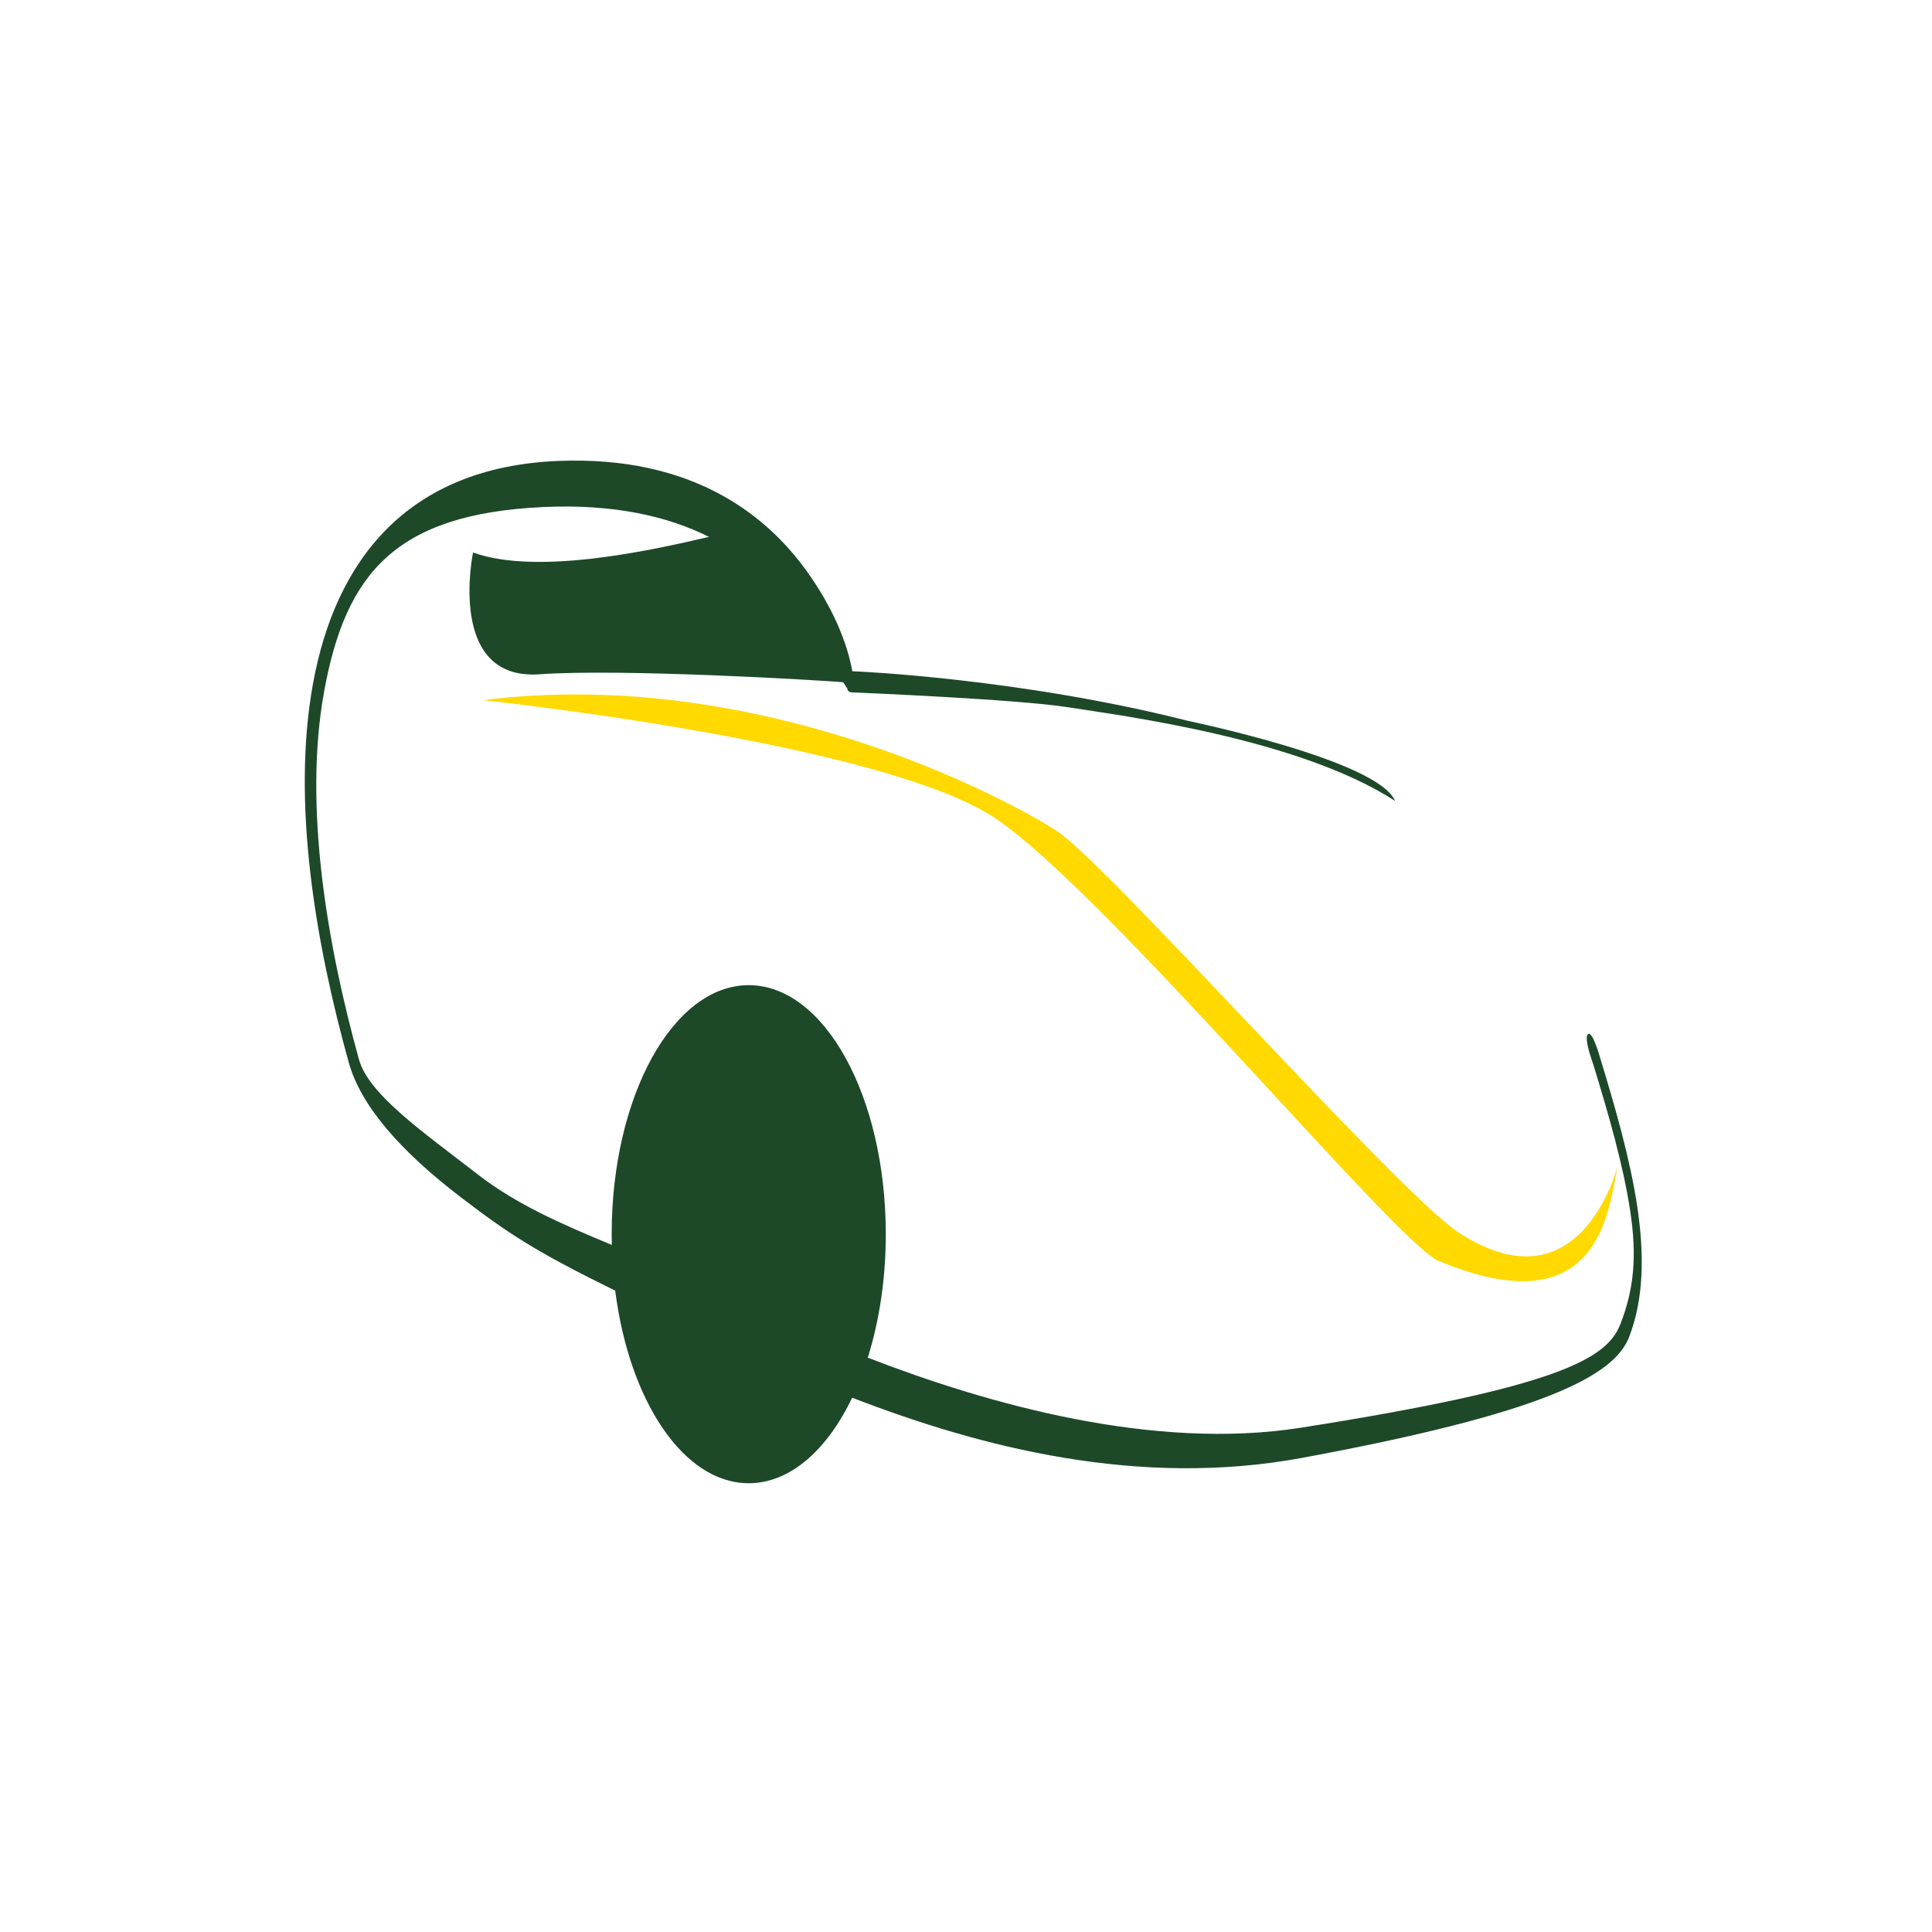
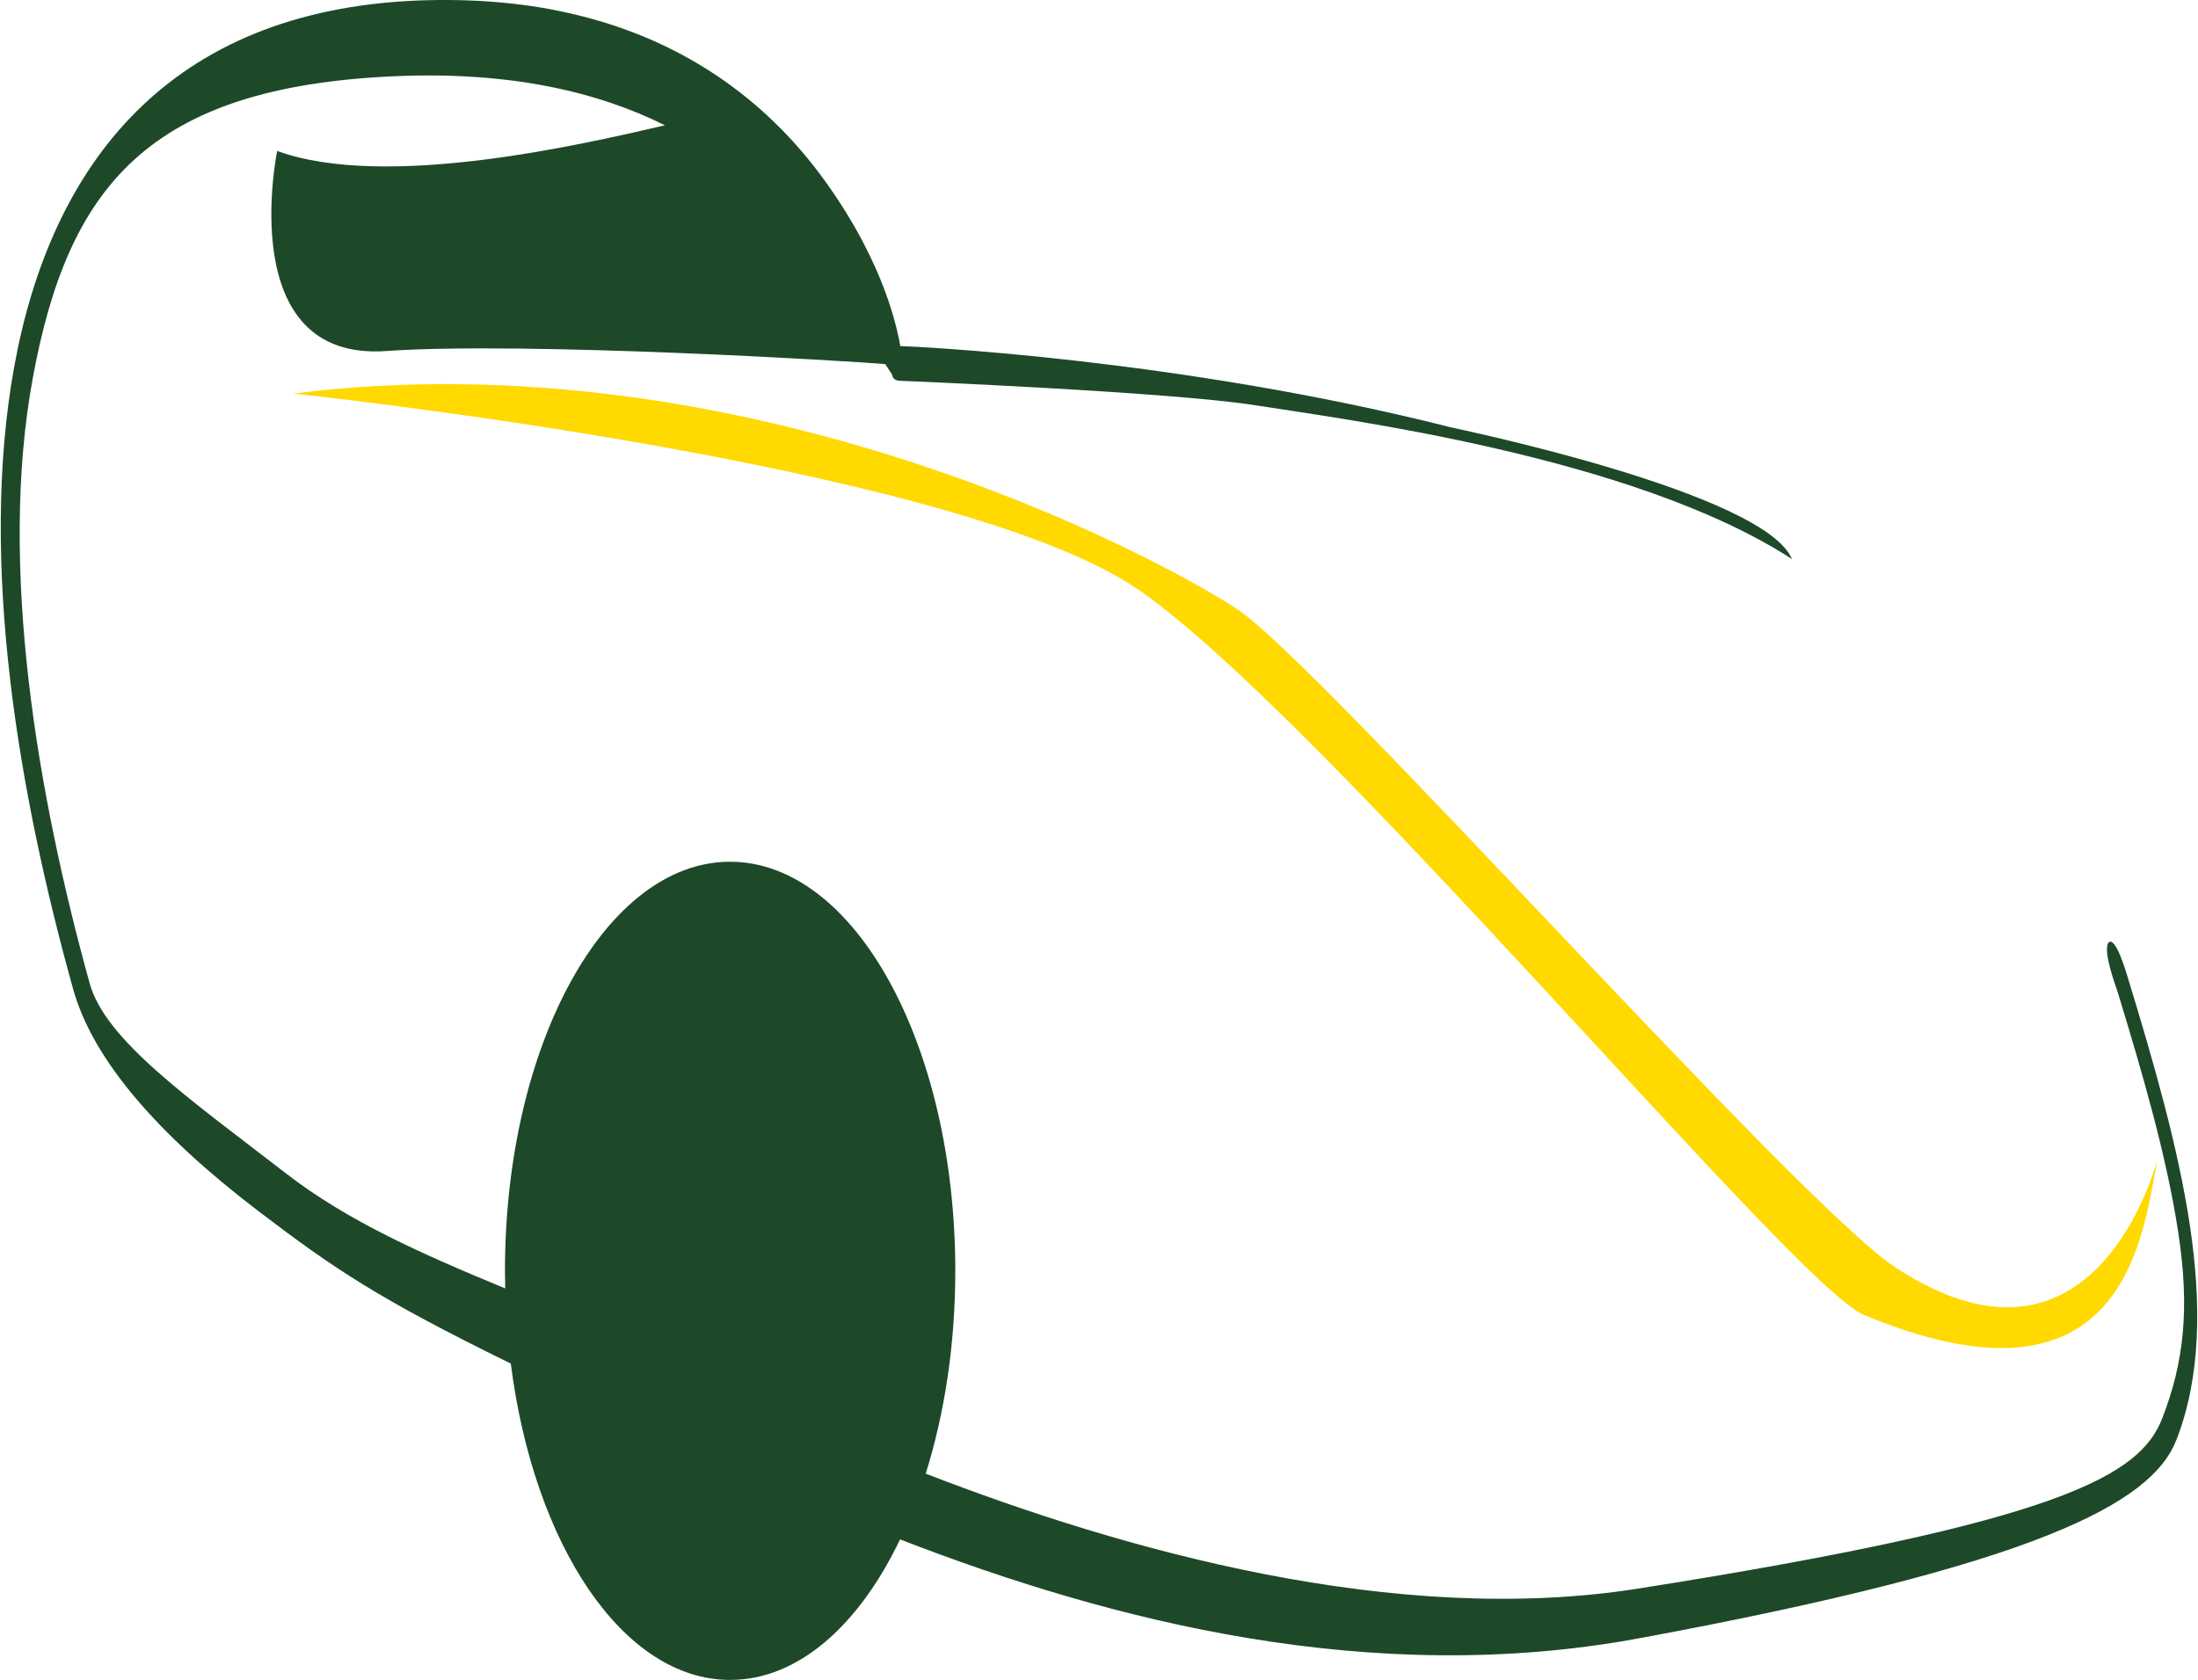
- <svg xmlns="http://www.w3.org/2000/svg" version="1.2" viewBox="0 0 250 250" width="250" height="250">
+ <svg xmlns="http://www.w3.org/2000/svg" version="1.2" viewBox="13.438 58.6 173.002 132.33" width="174" height="133">
  <style>
		.s0 { fill: #1d4929 } 
		.s1 { fill: #ffd900 } 
	</style>
  <g id="Layer 1">
-     <path id="Forme 1" fill-rule="evenodd" class="s0" d="m83.82 60.55c10.07 2.16 16.51 7.71 20.54 13.31 4.8 6.66 5.71 11.84 5.93 13 0.67 0.01 21.79 0.94 43.36 6.4 0.31 0.08 24.68 5.11 26.87 10.38-12.5-8.13-35.6-11.06-42.23-12.11-6.62-1.06-27.89-1.93-27.89-1.93-0.31 0-0.69-0.03-0.77-0.52 0 0-0.44-0.66-0.53-0.8-2.58-0.23-28.4-1.79-39.3-1.03-12.05 0.85-8.59-15.76-8.59-15.76 8.56 3.12 24.19-0.55 30.54-2.02-5.33-2.66-12.31-4.28-21.44-3.86-19.2 0.89-25.58 8.64-28.36 23.82-2.71 14.79 0.37 32.75 4.49 47.63 1.24 4.47 7.78 9.04 15.45 14.96 4.86 3.76 10.6 6.31 17.28 9.07q-0.02-0.69-0.02-1.38c0-17.82 7.93-32.23 17.73-32.23 9.81 0 17.74 14.41 17.74 32.23 0 5.81-0.85 11.26-2.33 15.97 15.58 6.04 37 12.07 56.08 9.06 33.47-5.27 39.55-8.94 41.3-13.38 1.75-4.48 2.18-8.75 1.28-14.65-0.91-6.01-2.81-12.54-4.78-18.97-0.11-0.38-1.17-3.14-0.74-3.86 0.56-0.72 1.5 2.57 1.61 2.95 1.97 6.46 3.88 13.06 4.82 19.28 0.91 6.1 0.89 11.95-1.08 16.96-1.96 4.96-10.99 9.78-42.24 15.57-21.11 3.92-41.57-1.31-58.27-7.78-3.25 6.79-8.04 11.07-13.39 11.07-8.42 0-15.46-10.63-17.27-24.92-10.42-5.11-13.87-7.43-19.92-12.04-7.82-5.97-12.98-11.83-14.55-17.45-4.21-15.11-7.47-33.5-4.64-49.05 2.9-15.96 12.19-28.03 31.79-28.83q3.23-0.12 6.11 0.12 2.87 0.23 5.42 0.79z" />
-     <path id="Forme 2" fill-rule="evenodd" class="s1" d="m62.48 90.6c0 0 52.12 5.49 66.58 15.46 14.47 9.98 51.64 54.83 57.11 57.11 20.64 8.6 21.95-6.24 23.11-12.06 0.35-1.77-4.07 19.2-20.62 8.32-7.73-5.09-45.38-47.63-51.87-51.87-6.48-4.24-38.65-21.45-74.31-16.96z" />
+     <path id="Forme 1" fill-rule="evenodd" class="s0" d="m57.82 59.55c10.07 2.16 16.51 7.71 20.54 13.31 4.8 6.66 5.71 11.84 5.93 13 0.67 0.01 21.79 0.94 43.36 6.4 0.31 0.08 24.68 5.11 26.87 10.38-12.5-8.13-35.6-11.06-42.23-12.11-6.62-1.06-27.89-1.93-27.89-1.93-0.31 0-0.69-0.03-0.77-0.52 0 0-0.44-0.66-0.53-0.8-2.58-0.23-28.4-1.79-39.3-1.03-12.05 0.85-8.59-15.76-8.59-15.76 8.56 3.12 24.19-0.55 30.54-2.02-5.33-2.66-12.31-4.28-21.44-3.86-19.2 0.89-25.58 8.64-28.36 23.82-2.71 14.79 0.37 32.75 4.49 47.63 1.24 4.47 7.78 9.04 15.45 14.96 4.86 3.76 10.6 6.31 17.28 9.07q-0.02-0.69-0.02-1.38c0-17.82 7.93-32.23 17.73-32.23 9.81 0 17.74 14.41 17.74 32.23 0 5.81-0.85 11.26-2.33 15.97 15.58 6.04 37 12.07 56.08 9.06 33.47-5.27 39.55-8.94 41.3-13.38 1.75-4.48 2.18-8.75 1.28-14.65-0.91-6.01-2.81-12.54-4.78-18.97-0.11-0.38-1.17-3.14-0.74-3.86 0.56-0.72 1.5 2.57 1.61 2.95 1.97 6.46 3.88 13.06 4.82 19.28 0.91 6.1 0.89 11.95-1.08 16.96-1.96 4.96-10.99 9.78-42.24 15.57-21.11 3.92-41.57-1.31-58.27-7.78-3.25 6.79-8.04 11.07-13.39 11.07-8.42 0-15.46-10.63-17.27-24.92-10.42-5.11-13.87-7.43-19.92-12.04-7.82-5.97-12.98-11.83-14.55-17.45-4.21-15.11-7.47-33.5-4.64-49.05 2.9-15.96 12.19-28.03 31.79-28.83q3.23-0.12 6.11 0.12 2.87 0.23 5.42 0.79z" />
+     <path id="Forme 2" fill-rule="evenodd" class="s1" d="m36.48 89.6c0 0 52.12 5.49 66.58 15.46 14.47 9.98 51.64 54.83 57.11 57.11 20.64 8.6 21.95-6.24 23.11-12.06 0.35-1.77-4.07 19.2-20.62 8.32-7.73-5.09-45.38-47.63-51.87-51.87-6.48-4.24-38.65-21.45-74.31-16.96z" />
  </g>
</svg>
